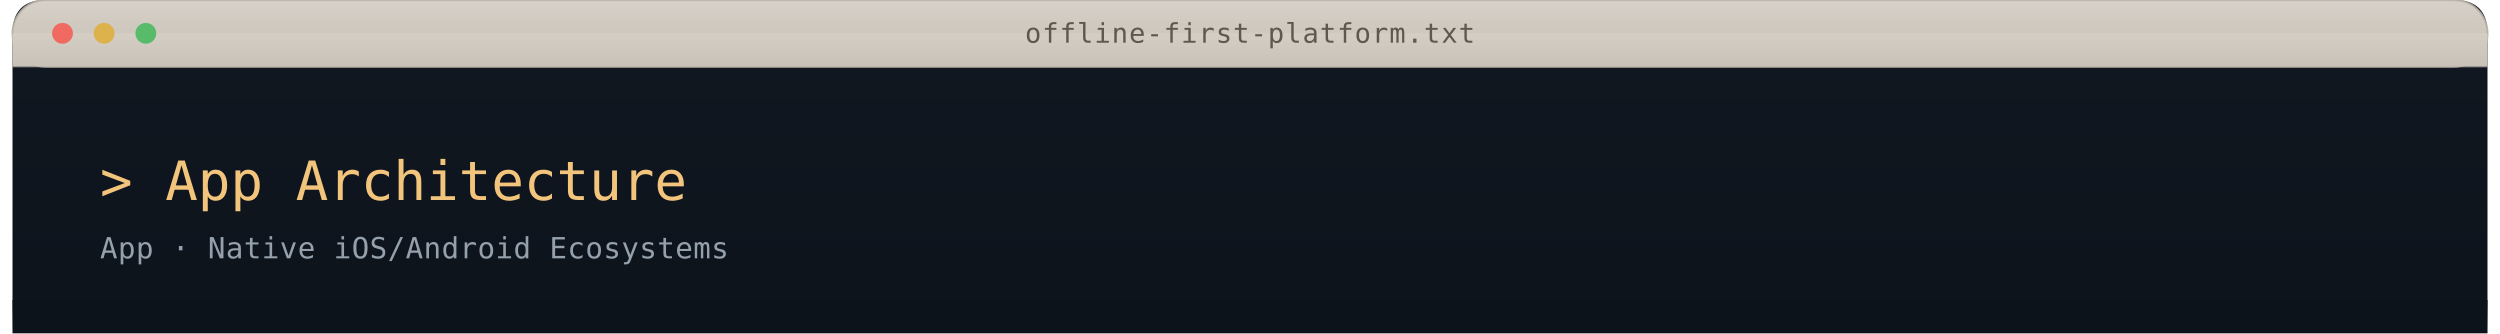
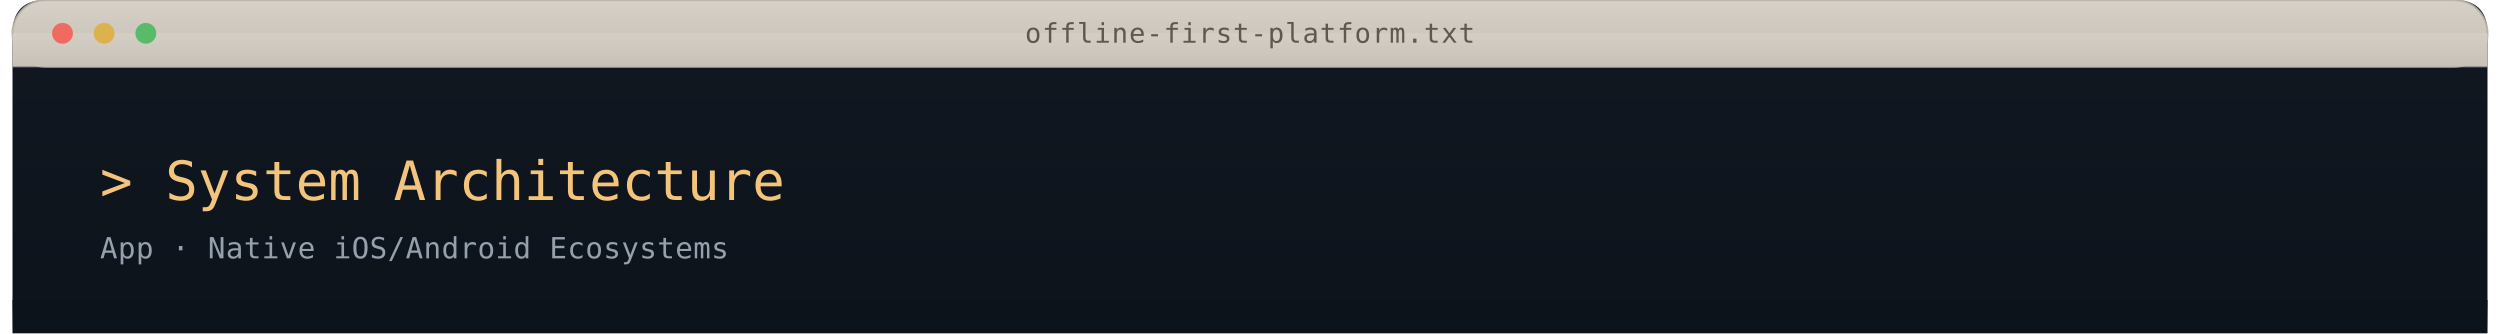
<svg xmlns="http://www.w3.org/2000/svg" viewBox="0 0 1200 160" role="img" aria-labelledby="title desc">
  <defs>
    <linearGradient id="barFill" x1="0" y1="0" x2="0" y2="1">
      <stop offset="0%" stop-color="#d4cec5" />
      <stop offset="100%" stop-color="#c8c1b7" />
    </linearGradient>
    <linearGradient id="bodyFill" x1="0" y1="0" x2="0" y2="1">
      <stop offset="0%" stop-color="#111821" />
      <stop offset="100%" stop-color="#0d131b" />
    </linearGradient>
    <linearGradient id="topGlow" x1="0" y1="0" x2="0" y2="1">
      <stop offset="0%" stop-color="#ffffff" stop-opacity="0.06" />
      <stop offset="100%" stop-color="#ffffff" stop-opacity="0" />
    </linearGradient>
    <linearGradient id="bottomBlend" x1="0" y1="0" x2="0" y2="1">
      <stop offset="0%" stop-color="#0d131b" stop-opacity="1" />
      <stop offset="100%" stop-color="#0d131b" stop-opacity="0" />
    </linearGradient>
    <path id="panelShape" d="       M 22 0       H 1178       Q 1194 0 1194 16       V 160       H 6       V 16       Q 6 0 22 0       Z     " />
  </defs>
  <use href="#panelShape" fill="url(#bodyFill)" />
  <rect x="6" y="0" width="1188" height="32" rx="16" fill="url(#barFill)" stroke="#b8b1a6" stroke-opacity="0.85" />
  <rect x="6" y="16" width="1188" height="16" fill="url(#barFill)" />
  <rect x="7" y="1" width="1186" height="10" rx="15" fill="url(#topGlow)" />
  <circle cx="30" cy="16" r="5" fill="#f06a61" />
  <circle cx="50" cy="16" r="5" fill="#ddb14c" />
  <circle cx="70" cy="16" r="5" fill="#58bb69" />
  <text x="600" y="20.5" text-anchor="middle" font-family="ui-monospace, SFMono-Regular, Menlo, Consolas, monospace" font-size="13" letter-spacing="0.5" fill="#60584f">
    offline-first-platform.txt
  </text>
  <line x1="6" y1="32" x2="1194" y2="32" stroke="#bfb7ae" stroke-opacity="0.32" />
  <text x="48" y="96" font-family="ui-monospace, SFMono-Regular, Menlo, Consolas, monospace" font-size="26" letter-spacing="0" fill="#f3c57c">
-     &gt; App Architecture
+     &gt; System Architecture
  </text>
  <text x="48" y="124" font-family="ui-monospace, SFMono-Regular, Menlo, Consolas, monospace" font-size="14" letter-spacing="0.2" fill="#94a0ac">
    App · Native iOS/Android Ecosystems
  </text>
  <rect x="6" y="144" width="1188" height="16" fill="url(#bottomBlend)" />
</svg>
